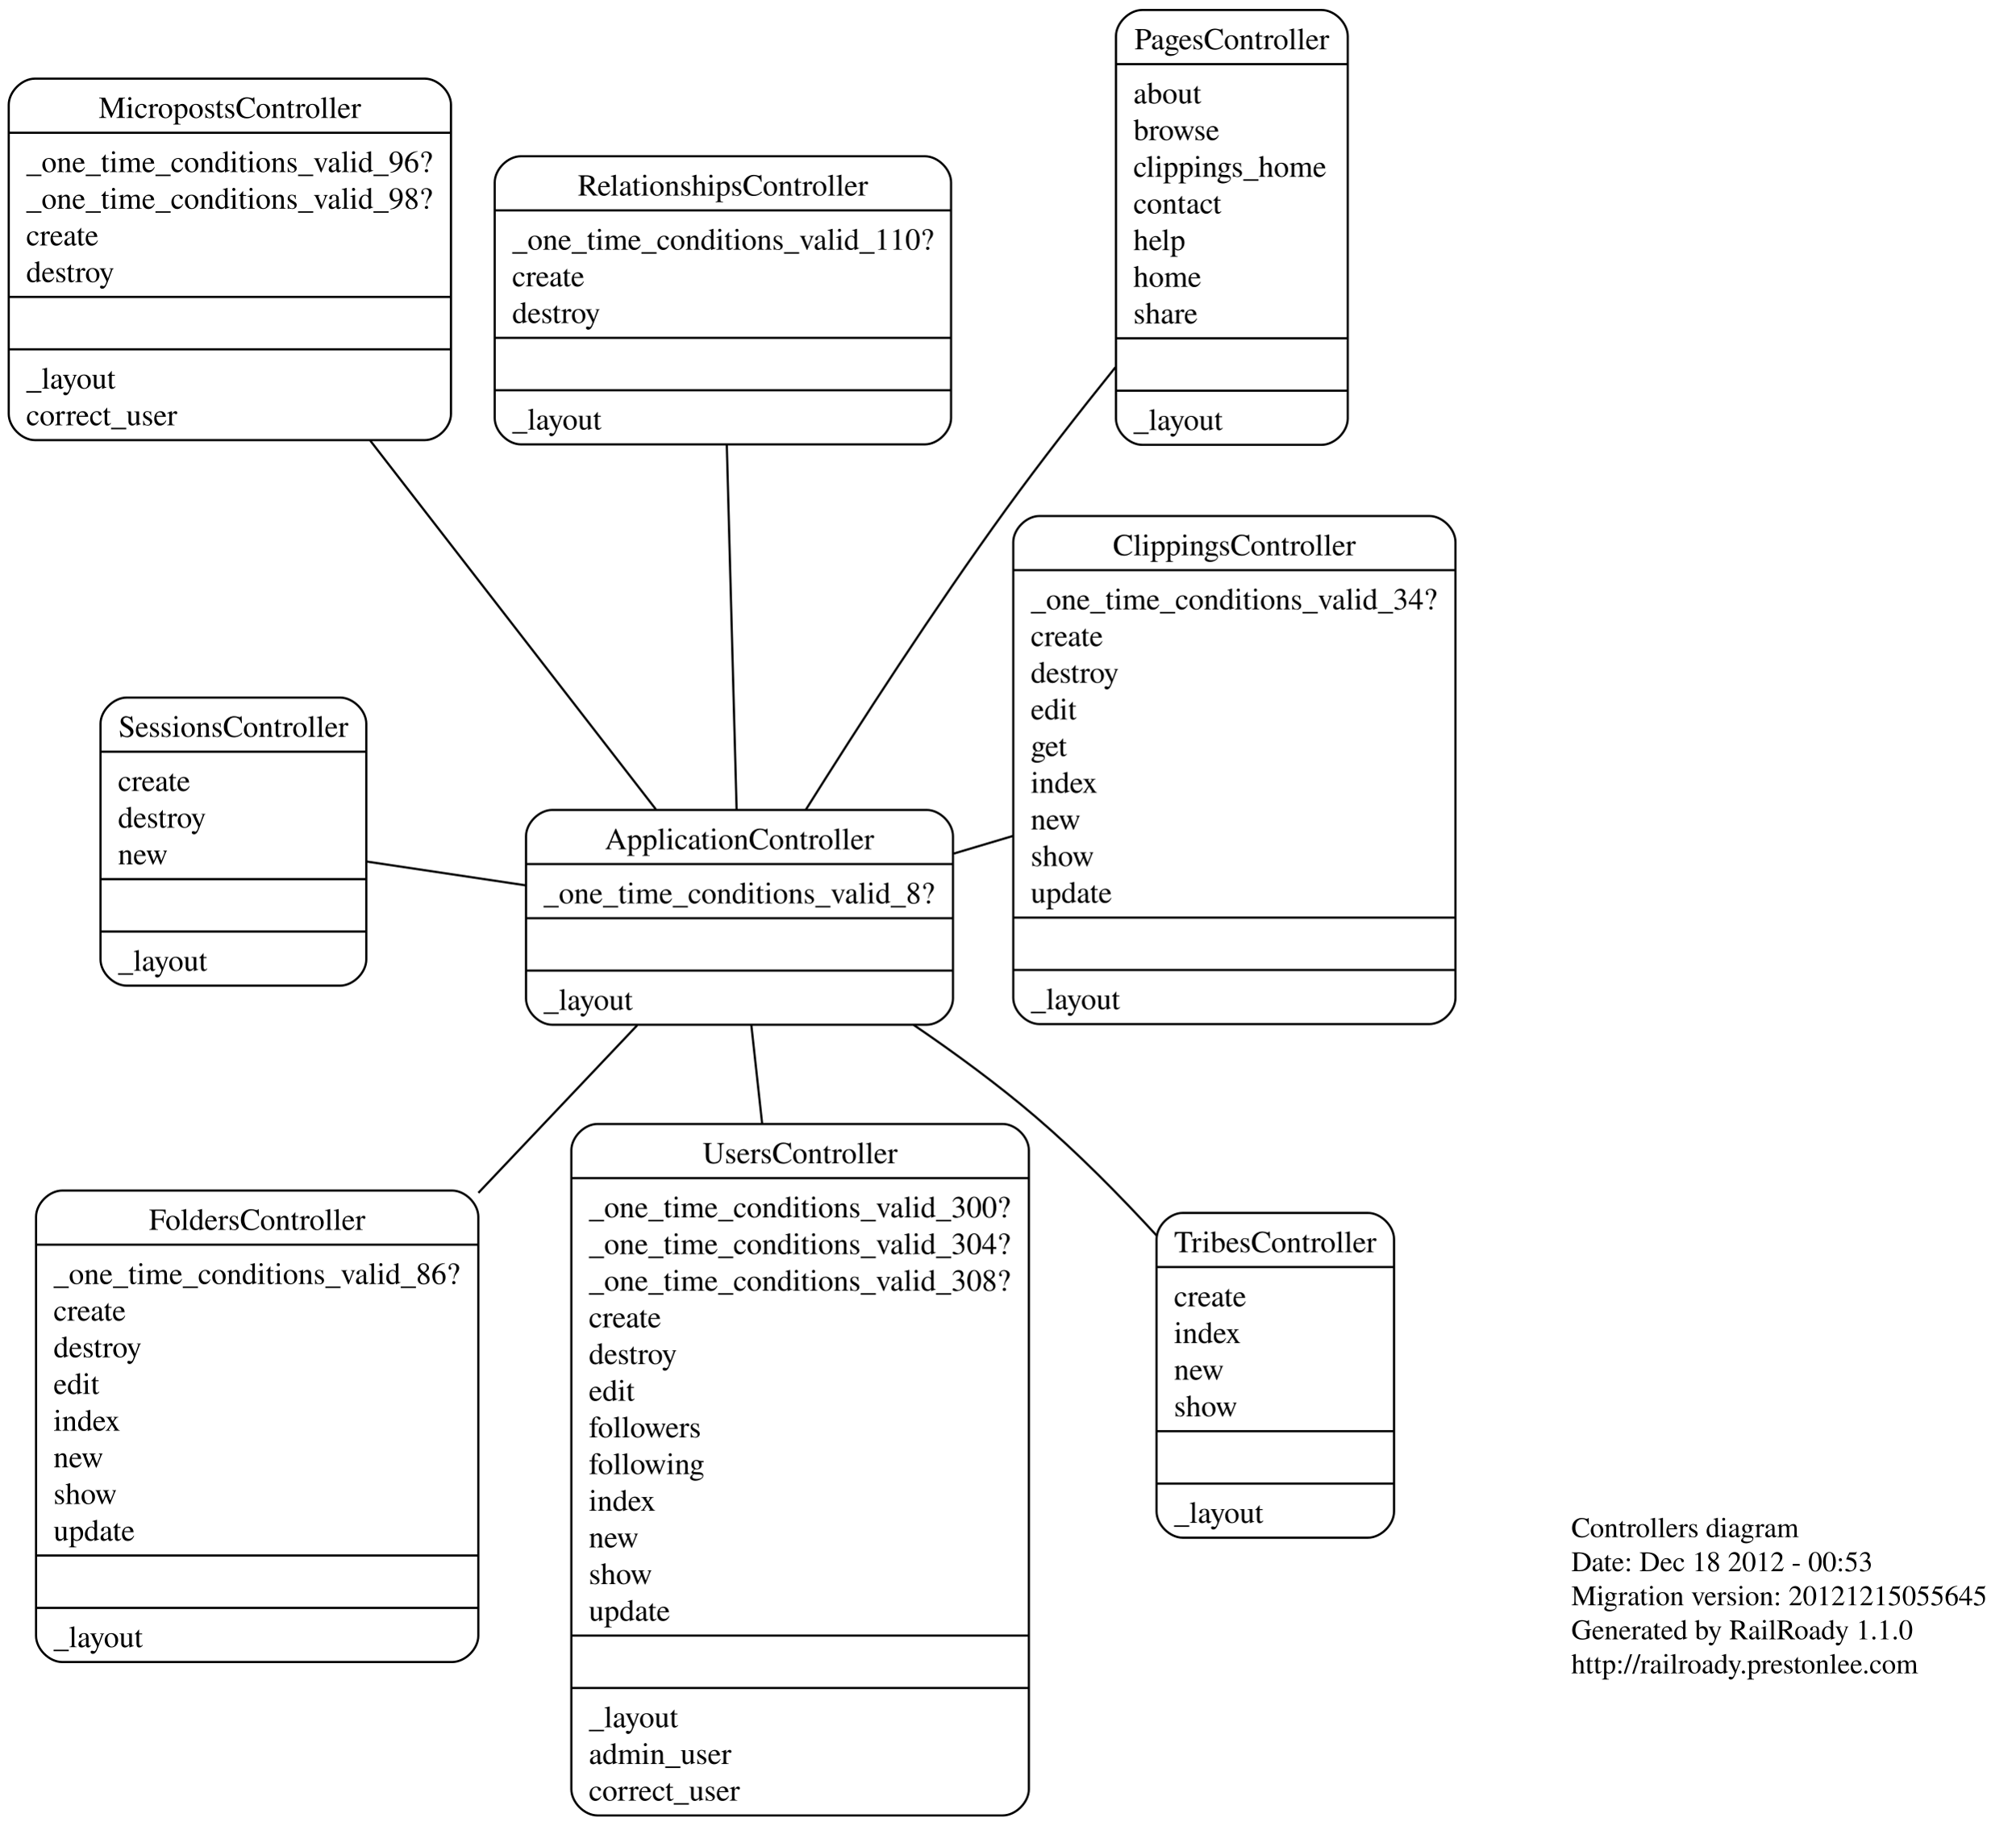
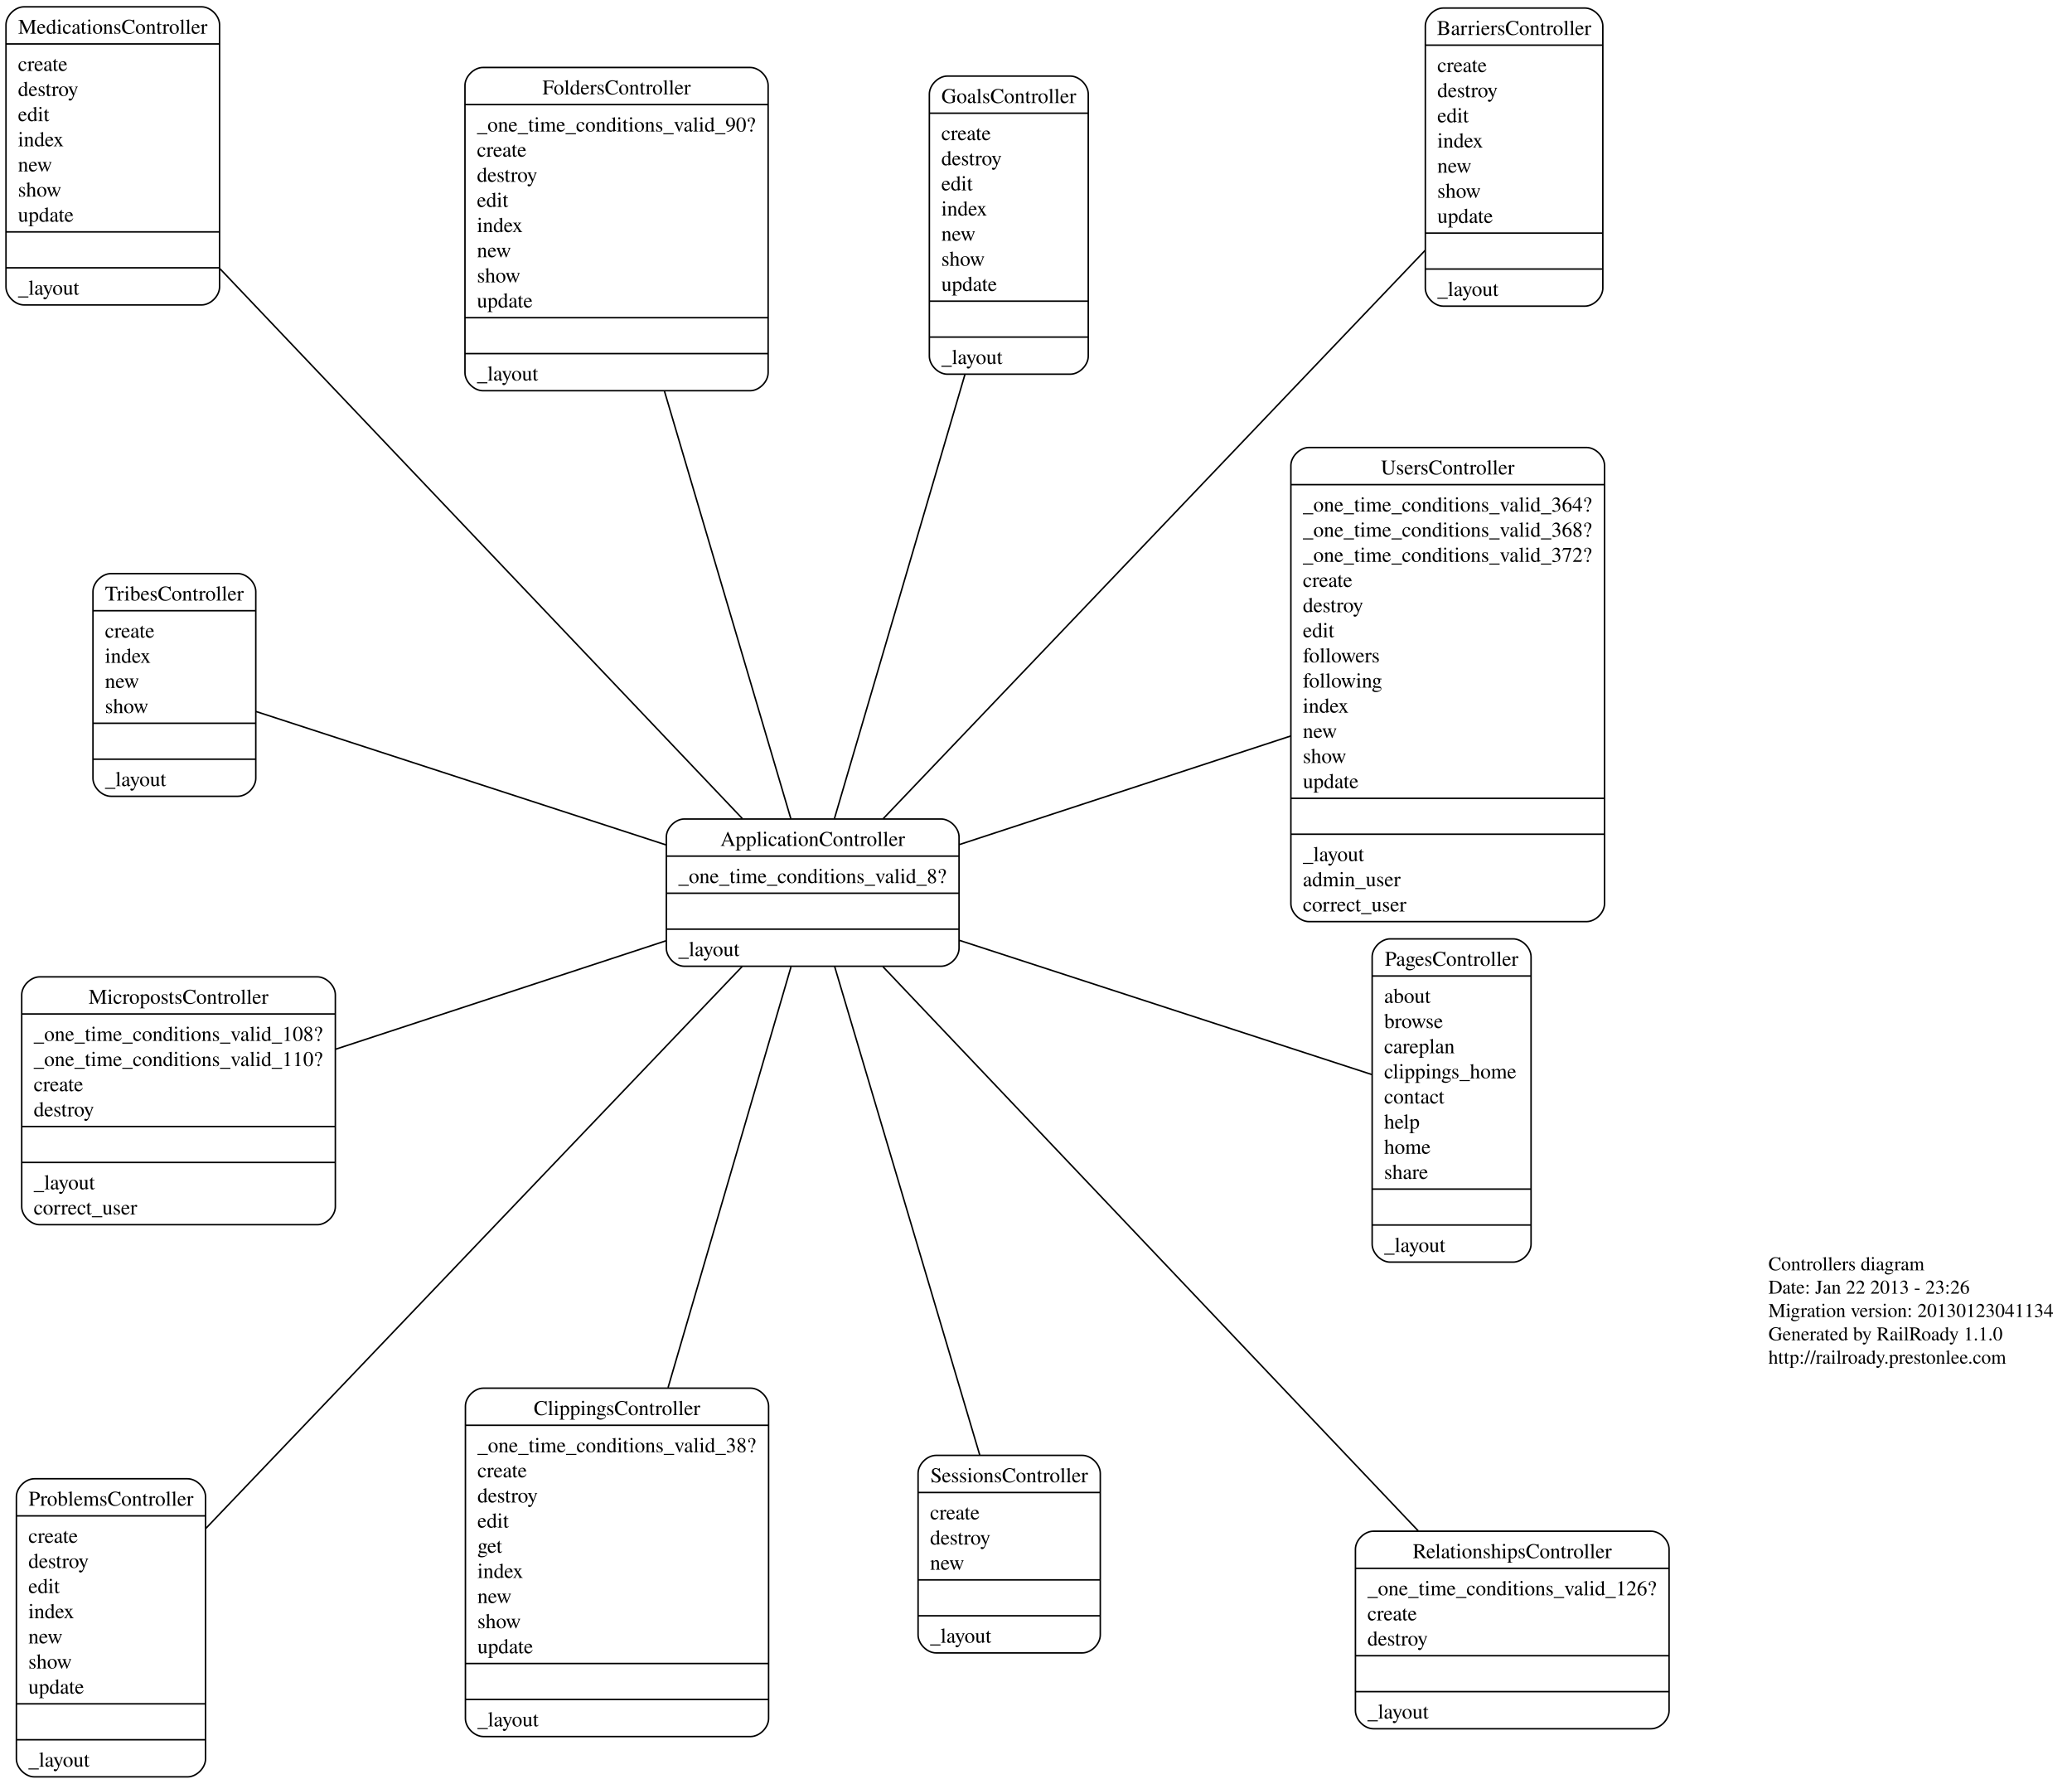
- <svg xmlns="http://www.w3.org/2000/svg" width="923pt" height="836pt" viewBox="0.00 0.00 923.38 836.18">
-   <g id="graph0" class="graph" transform="scale(1 1) rotate(0) translate(4 832.176)">
-     <polygon fill="white" stroke="white" points="-4,5 -4,-832.176 920.375,-832.176 920.375,5 -4,5" />
+ <svg xmlns="http://www.w3.org/2000/svg" width="1385pt" height="1192pt" viewBox="0.00 0.00 1384.90 1191.79">
+   <g id="graph0" class="graph" transform="scale(1 1) rotate(0) translate(4 1187.79)">
+     <polygon fill="white" stroke="white" points="-4,5 -4,-1187.79 1381.9,-1187.79 1381.9,5 -4,5" />
    <g id="node1" class="node">
-       <text text-anchor="start" x="716" y="-128" font-family="Times,serif" font-size="13.00">Controllers diagram</text>
-       <text text-anchor="start" x="716" y="-112.4" font-family="Times,serif" font-size="13.00">Date: Dec 18 2012 - 00:53</text>
-       <text text-anchor="start" x="716" y="-96.8" font-family="Times,serif" font-size="13.00">Migration version: 20121215055645</text>
-       <text text-anchor="start" x="716" y="-81.2" font-family="Times,serif" font-size="13.00">Generated by RailRoady 1.1.0</text>
-       <text text-anchor="start" x="716" y="-65.6" font-family="Times,serif" font-size="13.00">http://railroady.prestonlee.com</text>
+       <text text-anchor="start" x="1178" y="-339" font-family="Times,serif" font-size="13.00">Controllers diagram</text>
+       <text text-anchor="start" x="1178" y="-323.4" font-family="Times,serif" font-size="13.00">Date: Jan 22 2013 - 23:26</text>
+       <text text-anchor="start" x="1178" y="-307.8" font-family="Times,serif" font-size="13.00">Migration version: 20130123041134</text>
+       <text text-anchor="start" x="1178" y="-292.2" font-family="Times,serif" font-size="13.00">Generated by RailRoady 1.1.0</text>
+       <text text-anchor="start" x="1178" y="-276.6" font-family="Times,serif" font-size="13.00">http://railroady.prestonlee.com</text>
    </g>
    <g id="node2" class="node">
-       <path fill="none" stroke="black" d="M249.022,-362.776C249.022,-362.776 420.657,-362.776 420.657,-362.776 426.657,-362.776 432.657,-368.776 432.657,-374.776 432.657,-374.776 432.657,-449.176 432.657,-449.176 432.657,-455.176 426.657,-461.176 420.657,-461.176 420.657,-461.176 249.022,-461.176 249.022,-461.176 243.022,-461.176 237.022,-455.176 237.022,-449.176 237.022,-449.176 237.022,-374.776 237.022,-374.776 237.022,-368.776 243.022,-362.776 249.022,-362.776" />
-       <text text-anchor="middle" x="334.84" y="-443.176" font-family="Times,serif" font-size="14.00">ApplicationController</text>
-       <polyline fill="none" stroke="black" points="237.022,-436.376 432.657,-436.376 " />
-       <text text-anchor="start" x="245.022" y="-418.376" font-family="Times,serif" font-size="14.00">_one_time_conditions_valid_8?</text>
-       <polyline fill="none" stroke="black" points="237.022,-411.576 432.657,-411.576 " />
-       <polyline fill="none" stroke="black" points="237.022,-387.576 432.657,-387.576 " />
-       <text text-anchor="start" x="245.022" y="-369.576" font-family="Times,serif" font-size="14.00">_layout</text>
+       <path fill="none" stroke="black" d="M453.376,-542.174C453.376,-542.174 625.011,-542.174 625.011,-542.174 631.011,-542.174 637.011,-548.174 637.011,-554.174 637.011,-554.174 637.011,-628.574 637.011,-628.574 637.011,-634.574 631.011,-640.574 625.011,-640.574 625.011,-640.574 453.376,-640.574 453.376,-640.574 447.376,-640.574 441.376,-634.574 441.376,-628.574 441.376,-628.574 441.376,-554.174 441.376,-554.174 441.376,-548.174 447.376,-542.174 453.376,-542.174" />
+       <text text-anchor="middle" x="539.193" y="-622.574" font-family="Times,serif" font-size="14.00">ApplicationController</text>
+       <polyline fill="none" stroke="black" points="441.376,-615.774 637.011,-615.774 " />
+       <text text-anchor="start" x="449.376" y="-597.774" font-family="Times,serif" font-size="14.00">_one_time_conditions_valid_8?</text>
+       <polyline fill="none" stroke="black" points="441.376,-590.974 637.011,-590.974 " />
+       <polyline fill="none" stroke="black" points="441.376,-566.974 637.011,-566.974 " />
+       <text text-anchor="start" x="449.376" y="-548.974" font-family="Times,serif" font-size="14.00">_layout</text>
    </g>
    <g id="node3" class="node">
-       <path fill="none" stroke="black" d="M472.291,-363.067C472.291,-363.067 650.926,-363.067 650.926,-363.067 656.926,-363.067 662.926,-369.067 662.926,-375.067 662.926,-375.067 662.926,-583.867 662.926,-583.867 662.926,-589.867 656.926,-595.867 650.926,-595.867 650.926,-595.867 472.291,-595.867 472.291,-595.867 466.291,-595.867 460.291,-589.867 460.291,-583.867 460.291,-583.867 460.291,-375.067 460.291,-375.067 460.291,-369.067 466.291,-363.067 472.291,-363.067" />
-       <text text-anchor="middle" x="561.608" y="-577.867" font-family="Times,serif" font-size="14.00">ClippingsController</text>
-       <polyline fill="none" stroke="black" points="460.291,-571.067 662.926,-571.067 " />
-       <text text-anchor="start" x="468.291" y="-553.067" font-family="Times,serif" font-size="14.00">_one_time_conditions_valid_34?</text>
-       <text text-anchor="start" x="468.291" y="-536.267" font-family="Times,serif" font-size="14.00">create</text>
-       <text text-anchor="start" x="468.291" y="-519.467" font-family="Times,serif" font-size="14.00">destroy</text>
-       <text text-anchor="start" x="468.291" y="-502.667" font-family="Times,serif" font-size="14.00">edit</text>
-       <text text-anchor="start" x="468.291" y="-485.867" font-family="Times,serif" font-size="14.00">get</text>
-       <text text-anchor="start" x="468.291" y="-469.067" font-family="Times,serif" font-size="14.00">index</text>
-       <text text-anchor="start" x="468.291" y="-452.267" font-family="Times,serif" font-size="14.00">new</text>
-       <text text-anchor="start" x="468.291" y="-435.467" font-family="Times,serif" font-size="14.00">show</text>
-       <text text-anchor="start" x="468.291" y="-418.667" font-family="Times,serif" font-size="14.00">update</text>
-       <polyline fill="none" stroke="black" points="460.291,-411.867 662.926,-411.867 " />
-       <polyline fill="none" stroke="black" points="460.291,-387.867 662.926,-387.867 " />
-       <text text-anchor="start" x="468.291" y="-369.867" font-family="Times,serif" font-size="14.00">_layout</text>
+       <path fill="none" stroke="black" d="M960.674,-983.277C960.674,-983.277 1055.31,-983.277 1055.31,-983.277 1061.31,-983.277 1067.31,-989.277 1067.31,-995.277 1067.31,-995.277 1067.31,-1170.48 1067.31,-1170.48 1067.31,-1176.48 1061.31,-1182.48 1055.31,-1182.48 1055.31,-1182.48 960.674,-1182.48 960.674,-1182.48 954.674,-1182.48 948.674,-1176.48 948.674,-1170.48 948.674,-1170.48 948.674,-995.277 948.674,-995.277 948.674,-989.277 954.674,-983.277 960.674,-983.277" />
+       <text text-anchor="middle" x="1007.99" y="-1164.48" font-family="Times,serif" font-size="14.00">BarriersController</text>
+       <polyline fill="none" stroke="black" points="948.674,-1157.68 1067.31,-1157.68 " />
+       <text text-anchor="start" x="956.674" y="-1139.68" font-family="Times,serif" font-size="14.00">create</text>
+       <text text-anchor="start" x="956.674" y="-1122.88" font-family="Times,serif" font-size="14.00">destroy</text>
+       <text text-anchor="start" x="956.674" y="-1106.08" font-family="Times,serif" font-size="14.00">edit</text>
+       <text text-anchor="start" x="956.674" y="-1089.28" font-family="Times,serif" font-size="14.00">index</text>
+       <text text-anchor="start" x="956.674" y="-1072.48" font-family="Times,serif" font-size="14.00">new</text>
+       <text text-anchor="start" x="956.674" y="-1055.68" font-family="Times,serif" font-size="14.00">show</text>
+       <text text-anchor="start" x="956.674" y="-1038.88" font-family="Times,serif" font-size="14.00">update</text>
+       <polyline fill="none" stroke="black" points="948.674,-1032.08 1067.31,-1032.08 " />
+       <polyline fill="none" stroke="black" points="948.674,-1008.08 1067.31,-1008.08 " />
+       <text text-anchor="start" x="956.674" y="-990.077" font-family="Times,serif" font-size="14.00">_layout</text>
    </g>
    <g id="edge1" class="edge">
-       <path fill="none" stroke="black" d="M432.985,-441.186C441.962,-443.857 451.07,-446.568 460.076,-449.249" />
+       <path fill="none" stroke="black" d="M586.29,-640.752C672.2,-730.823 854.169,-921.605 948.497,-1020.5" />
    </g>
    <g id="node4" class="node">
-       <path fill="none" stroke="black" d="M24.515,-70.791C24.515,-70.791 203.15,-70.791 203.15,-70.791 209.15,-70.791 215.15,-76.791 215.15,-82.791 215.15,-82.791 215.15,-274.791 215.15,-274.791 215.15,-280.791 209.15,-286.791 203.15,-286.791 203.15,-286.791 24.515,-286.791 24.515,-286.791 18.515,-286.791 12.515,-280.791 12.515,-274.791 12.515,-274.791 12.515,-82.791 12.515,-82.791 12.515,-76.791 18.515,-70.791 24.515,-70.791" />
-       <text text-anchor="middle" x="113.833" y="-268.791" font-family="Times,serif" font-size="14.00">FoldersController</text>
-       <polyline fill="none" stroke="black" points="12.515,-261.991 215.15,-261.991 " />
-       <text text-anchor="start" x="20.515" y="-243.991" font-family="Times,serif" font-size="14.00">_one_time_conditions_valid_86?</text>
-       <text text-anchor="start" x="20.515" y="-227.191" font-family="Times,serif" font-size="14.00">create</text>
-       <text text-anchor="start" x="20.515" y="-210.391" font-family="Times,serif" font-size="14.00">destroy</text>
-       <text text-anchor="start" x="20.515" y="-193.591" font-family="Times,serif" font-size="14.00">edit</text>
-       <text text-anchor="start" x="20.515" y="-176.791" font-family="Times,serif" font-size="14.00">index</text>
-       <text text-anchor="start" x="20.515" y="-159.991" font-family="Times,serif" font-size="14.00">new</text>
-       <text text-anchor="start" x="20.515" y="-143.191" font-family="Times,serif" font-size="14.00">show</text>
-       <text text-anchor="start" x="20.515" y="-126.391" font-family="Times,serif" font-size="14.00">update</text>
-       <polyline fill="none" stroke="black" points="12.515,-119.591 215.15,-119.591 " />
-       <polyline fill="none" stroke="black" points="12.515,-95.591 215.15,-95.591 " />
-       <text text-anchor="start" x="20.515" y="-77.591" font-family="Times,serif" font-size="14.00">_layout</text>
+       <path fill="none" stroke="black" d="M319.08,-27.443C319.08,-27.443 497.715,-27.443 497.715,-27.443 503.715,-27.443 509.715,-33.443 509.715,-39.443 509.715,-39.443 509.715,-248.243 509.715,-248.243 509.715,-254.243 503.715,-260.243 497.715,-260.243 497.715,-260.243 319.08,-260.243 319.08,-260.243 313.08,-260.243 307.08,-254.243 307.08,-248.243 307.08,-248.243 307.08,-39.443 307.08,-39.443 307.08,-33.443 313.08,-27.443 319.08,-27.443" />
+       <text text-anchor="middle" x="408.397" y="-242.243" font-family="Times,serif" font-size="14.00">ClippingsController</text>
+       <polyline fill="none" stroke="black" points="307.08,-235.443 509.715,-235.443 " />
+       <text text-anchor="start" x="315.08" y="-217.443" font-family="Times,serif" font-size="14.00">_one_time_conditions_valid_38?</text>
+       <text text-anchor="start" x="315.08" y="-200.643" font-family="Times,serif" font-size="14.00">create</text>
+       <text text-anchor="start" x="315.08" y="-183.843" font-family="Times,serif" font-size="14.00">destroy</text>
+       <text text-anchor="start" x="315.08" y="-167.043" font-family="Times,serif" font-size="14.00">edit</text>
+       <text text-anchor="start" x="315.08" y="-150.243" font-family="Times,serif" font-size="14.00">get</text>
+       <text text-anchor="start" x="315.08" y="-133.443" font-family="Times,serif" font-size="14.00">index</text>
+       <text text-anchor="start" x="315.08" y="-116.643" font-family="Times,serif" font-size="14.00">new</text>
+       <text text-anchor="start" x="315.08" y="-99.843" font-family="Times,serif" font-size="14.00">show</text>
+       <text text-anchor="start" x="315.08" y="-83.043" font-family="Times,serif" font-size="14.00">update</text>
+       <polyline fill="none" stroke="black" points="307.08,-76.243 509.715,-76.243 " />
+       <polyline fill="none" stroke="black" points="307.08,-52.243 509.715,-52.243 " />
+       <text text-anchor="start" x="315.08" y="-34.243" font-family="Times,serif" font-size="14.00">_layout</text>
    </g>
    <g id="edge2" class="edge">
-       <path fill="none" stroke="black" d="M287.97,-362.523C266.683,-340.063 240.617,-312.561 215.2,-285.744" />
+       <path fill="none" stroke="black" d="M524.696,-541.771C505.008,-474.407 469.214,-351.934 442.517,-260.586" />
    </g>
    <g id="node5" class="node">
-       <path fill="none" stroke="black" d="M12,-630.633C12,-630.633 190.635,-630.633 190.635,-630.633 196.635,-630.633 202.635,-636.633 202.635,-642.633 202.635,-642.633 202.635,-784.233 202.635,-784.233 202.635,-790.233 196.635,-796.233 190.635,-796.233 190.635,-796.233 12,-796.233 12,-796.233 6,-796.233 5.68434e-14,-790.233 5.68434e-14,-784.233 5.68434e-14,-784.233 5.68434e-14,-642.633 5.68434e-14,-642.633 5.68434e-14,-636.633 6,-630.633 12,-630.633" />
-       <text text-anchor="middle" x="101.317" y="-778.233" font-family="Times,serif" font-size="14.00">MicropostsController</text>
-       <polyline fill="none" stroke="black" points="5.68434e-14,-771.433 202.635,-771.433 " />
-       <text text-anchor="start" x="8" y="-753.433" font-family="Times,serif" font-size="14.00">_one_time_conditions_valid_96?</text>
-       <text text-anchor="start" x="8" y="-736.633" font-family="Times,serif" font-size="14.00">_one_time_conditions_valid_98?</text>
-       <text text-anchor="start" x="8" y="-719.833" font-family="Times,serif" font-size="14.00">create</text>
-       <text text-anchor="start" x="8" y="-703.033" font-family="Times,serif" font-size="14.00">destroy</text>
-       <polyline fill="none" stroke="black" points="5.68434e-14,-696.233 202.635,-696.233 " />
-       <polyline fill="none" stroke="black" points="5.68434e-14,-672.233 202.635,-672.233 " />
-       <text text-anchor="start" x="8" y="-654.233" font-family="Times,serif" font-size="14.00">_layout</text>
-       <text text-anchor="start" x="8" y="-637.433" font-family="Times,serif" font-size="14.00">correct_user</text>
+       <path fill="none" stroke="black" d="M318.778,-926.764C318.778,-926.764 497.413,-926.764 497.413,-926.764 503.413,-926.764 509.413,-932.764 509.413,-938.764 509.413,-938.764 509.413,-1130.76 509.413,-1130.76 509.413,-1136.76 503.413,-1142.76 497.413,-1142.76 497.413,-1142.76 318.778,-1142.76 318.778,-1142.76 312.778,-1142.76 306.778,-1136.76 306.778,-1130.76 306.778,-1130.76 306.778,-938.764 306.778,-938.764 306.778,-932.764 312.778,-926.764 318.778,-926.764" />
+       <text text-anchor="middle" x="408.096" y="-1124.76" font-family="Times,serif" font-size="14.00">FoldersController</text>
+       <polyline fill="none" stroke="black" points="306.778,-1117.96 509.413,-1117.96 " />
+       <text text-anchor="start" x="314.778" y="-1099.96" font-family="Times,serif" font-size="14.00">_one_time_conditions_valid_90?</text>
+       <text text-anchor="start" x="314.778" y="-1083.16" font-family="Times,serif" font-size="14.00">create</text>
+       <text text-anchor="start" x="314.778" y="-1066.36" font-family="Times,serif" font-size="14.00">destroy</text>
+       <text text-anchor="start" x="314.778" y="-1049.56" font-family="Times,serif" font-size="14.00">edit</text>
+       <text text-anchor="start" x="314.778" y="-1032.76" font-family="Times,serif" font-size="14.00">index</text>
+       <text text-anchor="start" x="314.778" y="-1015.96" font-family="Times,serif" font-size="14.00">new</text>
+       <text text-anchor="start" x="314.778" y="-999.164" font-family="Times,serif" font-size="14.00">show</text>
+       <text text-anchor="start" x="314.778" y="-982.364" font-family="Times,serif" font-size="14.00">update</text>
+       <polyline fill="none" stroke="black" points="306.778,-975.564 509.413,-975.564 " />
+       <polyline fill="none" stroke="black" points="306.778,-951.564 509.413,-951.564 " />
+       <text text-anchor="start" x="314.778" y="-933.564" font-family="Times,serif" font-size="14.00">_layout</text>
    </g>
    <g id="edge3" class="edge">
-       <path fill="none" stroke="black" d="M296.54,-461.418C261.086,-507.186 207.668,-576.143 165.668,-630.362" />
+       <path fill="none" stroke="black" d="M524.536,-640.946C504.224,-709.644 466.983,-835.599 440.077,-926.6" />
    </g>
    <g id="node6" class="node">
-       <path fill="none" stroke="black" d="M519.357,-628.476C519.357,-628.476 601.564,-628.476 601.564,-628.476 607.564,-628.476 613.564,-634.476 613.564,-640.476 613.564,-640.476 613.564,-815.676 613.564,-815.676 613.564,-821.676 607.564,-827.676 601.564,-827.676 601.564,-827.676 519.357,-827.676 519.357,-827.676 513.357,-827.676 507.357,-821.676 507.357,-815.676 507.357,-815.676 507.357,-640.476 507.357,-640.476 507.357,-634.476 513.357,-628.476 519.357,-628.476" />
-       <text text-anchor="middle" x="560.46" y="-809.676" font-family="Times,serif" font-size="14.00">PagesController</text>
-       <polyline fill="none" stroke="black" points="507.357,-802.876 613.564,-802.876 " />
-       <text text-anchor="start" x="515.357" y="-784.876" font-family="Times,serif" font-size="14.00">about</text>
-       <text text-anchor="start" x="515.357" y="-768.076" font-family="Times,serif" font-size="14.00">browse</text>
-       <text text-anchor="start" x="515.357" y="-751.276" font-family="Times,serif" font-size="14.00">clippings_home</text>
-       <text text-anchor="start" x="515.357" y="-734.476" font-family="Times,serif" font-size="14.00">contact</text>
-       <text text-anchor="start" x="515.357" y="-717.676" font-family="Times,serif" font-size="14.00">help</text>
-       <text text-anchor="start" x="515.357" y="-700.876" font-family="Times,serif" font-size="14.00">home</text>
-       <text text-anchor="start" x="515.357" y="-684.076" font-family="Times,serif" font-size="14.00">share</text>
-       <polyline fill="none" stroke="black" points="507.357,-677.276 613.564,-677.276 " />
-       <polyline fill="none" stroke="black" points="507.357,-653.276 613.564,-653.276 " />
-       <text text-anchor="start" x="515.357" y="-635.276" font-family="Times,serif" font-size="14.00">_layout</text>
+       <path fill="none" stroke="black" d="M629.173,-937.807C629.173,-937.807 711.38,-937.807 711.38,-937.807 717.38,-937.807 723.38,-943.807 723.38,-949.807 723.38,-949.807 723.38,-1125.01 723.38,-1125.01 723.38,-1131.01 717.38,-1137.01 711.38,-1137.01 711.38,-1137.01 629.173,-1137.01 629.173,-1137.01 623.173,-1137.01 617.173,-1131.01 617.173,-1125.01 617.173,-1125.01 617.173,-949.807 617.173,-949.807 617.173,-943.807 623.173,-937.807 629.173,-937.807" />
+       <text text-anchor="middle" x="670.277" y="-1119.01" font-family="Times,serif" font-size="14.00">GoalsController</text>
+       <polyline fill="none" stroke="black" points="617.173,-1112.21 723.38,-1112.21 " />
+       <text text-anchor="start" x="625.173" y="-1094.21" font-family="Times,serif" font-size="14.00">create</text>
+       <text text-anchor="start" x="625.173" y="-1077.41" font-family="Times,serif" font-size="14.00">destroy</text>
+       <text text-anchor="start" x="625.173" y="-1060.61" font-family="Times,serif" font-size="14.00">edit</text>
+       <text text-anchor="start" x="625.173" y="-1043.81" font-family="Times,serif" font-size="14.00">index</text>
+       <text text-anchor="start" x="625.173" y="-1027.01" font-family="Times,serif" font-size="14.00">new</text>
+       <text text-anchor="start" x="625.173" y="-1010.21" font-family="Times,serif" font-size="14.00">show</text>
+       <text text-anchor="start" x="625.173" y="-993.407" font-family="Times,serif" font-size="14.00">update</text>
+       <polyline fill="none" stroke="black" points="617.173,-986.607 723.38,-986.607 " />
+       <polyline fill="none" stroke="black" points="617.173,-962.607 723.38,-962.607 " />
+       <text text-anchor="start" x="625.173" y="-944.607" font-family="Times,serif" font-size="14.00">_layout</text>
    </g>
    <g id="edge4" class="edge">
-       <path fill="none" stroke="black" d="M365.238,-461.301C389.24,-499.54 424.075,-553.512 457.091,-599.067 472.754,-620.679 490.679,-643.614 507.155,-664.059" />
+       <path fill="none" stroke="black" d="M553.722,-640.812C574.686,-712.146 613.873,-845.485 640.986,-937.74" />
    </g>
    <g id="node7" class="node">
-       <path fill="none" stroke="black" d="M234.671,-628.681C234.671,-628.681 419.793,-628.681 419.793,-628.681 425.793,-628.681 431.793,-634.681 431.793,-640.681 431.793,-640.681 431.793,-748.681 431.793,-748.681 431.793,-754.681 425.793,-760.681 419.793,-760.681 419.793,-760.681 234.671,-760.681 234.671,-760.681 228.671,-760.681 222.671,-754.681 222.671,-748.681 222.671,-748.681 222.671,-640.681 222.671,-640.681 222.671,-634.681 228.671,-628.681 234.671,-628.681" />
-       <text text-anchor="middle" x="327.232" y="-742.681" font-family="Times,serif" font-size="14.00">RelationshipsController</text>
-       <polyline fill="none" stroke="black" points="222.671,-735.881 431.793,-735.881 " />
-       <text text-anchor="start" x="230.671" y="-717.881" font-family="Times,serif" font-size="14.00">_one_time_conditions_valid_110?</text>
-       <text text-anchor="start" x="230.671" y="-701.081" font-family="Times,serif" font-size="14.00">create</text>
-       <text text-anchor="start" x="230.671" y="-684.281" font-family="Times,serif" font-size="14.00">destroy</text>
-       <polyline fill="none" stroke="black" points="222.671,-677.481 431.793,-677.481 " />
-       <polyline fill="none" stroke="black" points="222.671,-653.481 431.793,-653.481 " />
-       <text text-anchor="start" x="230.671" y="-635.481" font-family="Times,serif" font-size="14.00">_layout</text>
+       <path fill="none" stroke="black" d="M12,-984.087C12,-984.087 130.752,-984.087 130.752,-984.087 136.752,-984.087 142.752,-990.087 142.752,-996.087 142.752,-996.087 142.752,-1171.29 142.752,-1171.29 142.752,-1177.29 136.752,-1183.29 130.752,-1183.29 130.752,-1183.29 12,-1183.29 12,-1183.29 6,-1183.29 0,-1177.29 0,-1171.29 0,-1171.29 0,-996.087 0,-996.087 0,-990.087 6,-984.087 12,-984.087" />
+       <text text-anchor="middle" x="71.376" y="-1165.29" font-family="Times,serif" font-size="14.00">MedicationsController</text>
+       <polyline fill="none" stroke="black" points="0,-1158.49 142.752,-1158.49 " />
+       <text text-anchor="start" x="8" y="-1140.49" font-family="Times,serif" font-size="14.00">create</text>
+       <text text-anchor="start" x="8" y="-1123.69" font-family="Times,serif" font-size="14.00">destroy</text>
+       <text text-anchor="start" x="8" y="-1106.89" font-family="Times,serif" font-size="14.00">edit</text>
+       <text text-anchor="start" x="8" y="-1090.09" font-family="Times,serif" font-size="14.00">index</text>
+       <text text-anchor="start" x="8" y="-1073.29" font-family="Times,serif" font-size="14.00">new</text>
+       <text text-anchor="start" x="8" y="-1056.49" font-family="Times,serif" font-size="14.00">show</text>
+       <text text-anchor="start" x="8" y="-1039.69" font-family="Times,serif" font-size="14.00">update</text>
+       <polyline fill="none" stroke="black" points="0,-1032.89 142.752,-1032.89 " />
+       <polyline fill="none" stroke="black" points="0,-1008.89 142.752,-1008.89 " />
+       <text text-anchor="start" x="8" y="-990.887" font-family="Times,serif" font-size="14.00">_layout</text>
    </g>
    <g id="edge5" class="edge">
-       <path fill="none" stroke="black" d="M333.514,-461.219C332.267,-507.571 330.39,-577.328 329.012,-628.522" />
+       <path fill="none" stroke="black" d="M492.195,-640.833C410.056,-727.273 239.922,-906.315 143.023,-1008.29" />
    </g>
    <g id="node8" class="node">
-       <path fill="none" stroke="black" d="M54.05,-380.674C54.05,-380.674 151.829,-380.674 151.829,-380.674 157.829,-380.674 163.829,-386.674 163.829,-392.674 163.829,-392.674 163.829,-500.674 163.829,-500.674 163.829,-506.674 157.829,-512.674 151.829,-512.674 151.829,-512.674 54.05,-512.674 54.05,-512.674 48.05,-512.674 42.05,-506.674 42.05,-500.674 42.05,-500.674 42.05,-392.674 42.05,-392.674 42.05,-386.674 48.05,-380.674 54.05,-380.674" />
-       <text text-anchor="middle" x="102.94" y="-494.674" font-family="Times,serif" font-size="14.00">SessionsController</text>
-       <polyline fill="none" stroke="black" points="42.05,-487.874 163.829,-487.874 " />
-       <text text-anchor="start" x="50.05" y="-469.874" font-family="Times,serif" font-size="14.00">create</text>
-       <text text-anchor="start" x="50.05" y="-453.074" font-family="Times,serif" font-size="14.00">destroy</text>
-       <text text-anchor="start" x="50.05" y="-436.274" font-family="Times,serif" font-size="14.00">new</text>
-       <polyline fill="none" stroke="black" points="42.05,-429.474 163.829,-429.474 " />
-       <polyline fill="none" stroke="black" points="42.05,-405.474 163.829,-405.474 " />
-       <text text-anchor="start" x="50.05" y="-387.474" font-family="Times,serif" font-size="14.00">_layout</text>
+       <path fill="none" stroke="black" d="M22.506,-369.481C22.506,-369.481 208.14,-369.481 208.14,-369.481 214.14,-369.481 220.14,-375.481 220.14,-381.481 220.14,-381.481 220.14,-523.081 220.14,-523.081 220.14,-529.081 214.14,-535.081 208.14,-535.081 208.14,-535.081 22.506,-535.081 22.506,-535.081 16.506,-535.081 10.506,-529.081 10.506,-523.081 10.506,-523.081 10.506,-381.481 10.506,-381.481 10.506,-375.481 16.506,-369.481 22.506,-369.481" />
+       <text text-anchor="middle" x="115.323" y="-517.081" font-family="Times,serif" font-size="14.00">MicropostsController</text>
+       <polyline fill="none" stroke="black" points="10.506,-510.281 220.14,-510.281 " />
+       <text text-anchor="start" x="18.506" y="-492.281" font-family="Times,serif" font-size="14.00">_one_time_conditions_valid_108?</text>
+       <text text-anchor="start" x="18.506" y="-475.481" font-family="Times,serif" font-size="14.00">_one_time_conditions_valid_110?</text>
+       <text text-anchor="start" x="18.506" y="-458.681" font-family="Times,serif" font-size="14.00">create</text>
+       <text text-anchor="start" x="18.506" y="-441.881" font-family="Times,serif" font-size="14.00">destroy</text>
+       <polyline fill="none" stroke="black" points="10.506,-435.081 220.14,-435.081 " />
+       <polyline fill="none" stroke="black" points="10.506,-411.081 220.14,-411.081 " />
+       <text text-anchor="start" x="18.506" y="-393.081" font-family="Times,serif" font-size="14.00">_layout</text>
+       <text text-anchor="start" x="18.506" y="-376.281" font-family="Times,serif" font-size="14.00">correct_user</text>
    </g>
    <g id="edge6" class="edge">
-       <path fill="none" stroke="black" d="M236.829,-426.64C212.106,-430.34 186.268,-434.206 163.959,-437.544" />
+       <path fill="none" stroke="black" d="M441.15,-559.201C375.006,-537.496 287.807,-508.881 220.262,-486.717" />
    </g>
    <g id="node9" class="node">
-       <path fill="none" stroke="black" d="M537.949,-127.745C537.949,-127.745 622.774,-127.745 622.774,-127.745 628.774,-127.745 634.774,-133.745 634.774,-139.745 634.774,-139.745 634.774,-264.545 634.774,-264.545 634.774,-270.545 628.774,-276.545 622.774,-276.545 622.774,-276.545 537.949,-276.545 537.949,-276.545 531.949,-276.545 525.949,-270.545 525.949,-264.545 525.949,-264.545 525.949,-139.745 525.949,-139.745 525.949,-133.745 531.949,-127.745 537.949,-127.745" />
-       <text text-anchor="middle" x="580.361" y="-258.545" font-family="Times,serif" font-size="14.00">TribesController</text>
-       <polyline fill="none" stroke="black" points="525.949,-251.745 634.774,-251.745 " />
-       <text text-anchor="start" x="533.949" y="-233.745" font-family="Times,serif" font-size="14.00">create</text>
-       <text text-anchor="start" x="533.949" y="-216.945" font-family="Times,serif" font-size="14.00">index</text>
-       <text text-anchor="start" x="533.949" y="-200.145" font-family="Times,serif" font-size="14.00">new</text>
-       <text text-anchor="start" x="533.949" y="-183.345" font-family="Times,serif" font-size="14.00">show</text>
-       <polyline fill="none" stroke="black" points="525.949,-176.545 634.774,-176.545 " />
-       <polyline fill="none" stroke="black" points="525.949,-152.545 634.774,-152.545 " />
-       <text text-anchor="start" x="533.949" y="-134.545" font-family="Times,serif" font-size="14.00">_layout</text>
+       <path fill="none" stroke="black" d="M925.131,-344.469C925.131,-344.469 1007.34,-344.469 1007.34,-344.469 1013.34,-344.469 1019.34,-350.469 1019.34,-356.469 1019.34,-356.469 1019.34,-548.469 1019.34,-548.469 1019.34,-554.469 1013.34,-560.469 1007.34,-560.469 1007.34,-560.469 925.131,-560.469 925.131,-560.469 919.131,-560.469 913.131,-554.469 913.131,-548.469 913.131,-548.469 913.131,-356.469 913.131,-356.469 913.131,-350.469 919.131,-344.469 925.131,-344.469" />
+       <text text-anchor="middle" x="966.235" y="-542.469" font-family="Times,serif" font-size="14.00">PagesController</text>
+       <polyline fill="none" stroke="black" points="913.131,-535.669 1019.34,-535.669 " />
+       <text text-anchor="start" x="921.131" y="-517.669" font-family="Times,serif" font-size="14.00">about</text>
+       <text text-anchor="start" x="921.131" y="-500.869" font-family="Times,serif" font-size="14.00">browse</text>
+       <text text-anchor="start" x="921.131" y="-484.069" font-family="Times,serif" font-size="14.00">careplan</text>
+       <text text-anchor="start" x="921.131" y="-467.269" font-family="Times,serif" font-size="14.00">clippings_home</text>
+       <text text-anchor="start" x="921.131" y="-450.469" font-family="Times,serif" font-size="14.00">contact</text>
+       <text text-anchor="start" x="921.131" y="-433.669" font-family="Times,serif" font-size="14.00">help</text>
+       <text text-anchor="start" x="921.131" y="-416.869" font-family="Times,serif" font-size="14.00">home</text>
+       <text text-anchor="start" x="921.131" y="-400.069" font-family="Times,serif" font-size="14.00">share</text>
+       <polyline fill="none" stroke="black" points="913.131,-393.269 1019.34,-393.269 " />
+       <polyline fill="none" stroke="black" points="913.131,-369.269 1019.34,-369.269 " />
+       <text text-anchor="start" x="921.131" y="-351.269" font-family="Times,serif" font-size="14.00">_layout</text>
    </g>
    <g id="edge7" class="edge">
-       <path fill="none" stroke="black" d="M414.641,-362.686C433.616,-349.767 453.355,-335.288 470.63,-320.5 489.787,-304.1 509.037,-284.603 525.946,-266.214" />
+       <path fill="none" stroke="black" d="M637.165,-559.506C722.858,-531.633 844.084,-492.201 912.952,-469.8" />
    </g>
    <g id="node10" class="node">
-       <path fill="none" stroke="black" d="M269.795,-0.5C269.795,-0.5 455.43,-0.5 455.43,-0.5 461.43,-0.5 467.43,-6.5 467.43,-12.5 467.43,-12.5 467.43,-305.3 467.43,-305.3 467.43,-311.3 461.43,-317.3 455.43,-317.3 455.43,-317.3 269.795,-317.3 269.795,-317.3 263.795,-317.3 257.795,-311.3 257.795,-305.3 257.795,-305.3 257.795,-12.5 257.795,-12.5 257.795,-6.5 263.795,-0.5 269.795,-0.5" />
-       <text text-anchor="middle" x="362.612" y="-299.3" font-family="Times,serif" font-size="14.00">UsersController</text>
-       <polyline fill="none" stroke="black" points="257.795,-292.5 467.43,-292.5 " />
-       <text text-anchor="start" x="265.795" y="-274.5" font-family="Times,serif" font-size="14.00">_one_time_conditions_valid_300?</text>
-       <text text-anchor="start" x="265.795" y="-257.7" font-family="Times,serif" font-size="14.00">_one_time_conditions_valid_304?</text>
-       <text text-anchor="start" x="265.795" y="-240.9" font-family="Times,serif" font-size="14.00">_one_time_conditions_valid_308?</text>
-       <text text-anchor="start" x="265.795" y="-224.1" font-family="Times,serif" font-size="14.00">create</text>
-       <text text-anchor="start" x="265.795" y="-207.3" font-family="Times,serif" font-size="14.00">destroy</text>
-       <text text-anchor="start" x="265.795" y="-190.5" font-family="Times,serif" font-size="14.00">edit</text>
-       <text text-anchor="start" x="265.795" y="-173.7" font-family="Times,serif" font-size="14.00">followers</text>
-       <text text-anchor="start" x="265.795" y="-156.9" font-family="Times,serif" font-size="14.00">following</text>
-       <text text-anchor="start" x="265.795" y="-140.1" font-family="Times,serif" font-size="14.00">index</text>
-       <text text-anchor="start" x="265.795" y="-123.3" font-family="Times,serif" font-size="14.00">new</text>
-       <text text-anchor="start" x="265.795" y="-106.5" font-family="Times,serif" font-size="14.00">show</text>
-       <text text-anchor="start" x="265.795" y="-89.7" font-family="Times,serif" font-size="14.00">update</text>
-       <polyline fill="none" stroke="black" points="257.795,-82.9 467.43,-82.9 " />
-       <polyline fill="none" stroke="black" points="257.795,-58.9 467.43,-58.9 " />
-       <text text-anchor="start" x="265.795" y="-40.9" font-family="Times,serif" font-size="14.00">_layout</text>
-       <text text-anchor="start" x="265.795" y="-24.1" font-family="Times,serif" font-size="14.00">admin_user</text>
-       <text text-anchor="start" x="265.795" y="-7.3" font-family="Times,serif" font-size="14.00">correct_user</text>
+       <path fill="none" stroke="black" d="M18.953,-0.5C18.953,-0.5 121.387,-0.5 121.387,-0.5 127.387,-0.5 133.387,-6.5 133.387,-12.5 133.387,-12.5 133.387,-187.7 133.387,-187.7 133.387,-193.7 127.387,-199.7 121.387,-199.7 121.387,-199.7 18.953,-199.7 18.953,-199.7 12.953,-199.7 6.953,-193.7 6.953,-187.7 6.953,-187.7 6.953,-12.5 6.953,-12.5 6.953,-6.5 12.953,-0.5 18.953,-0.5" />
+       <text text-anchor="middle" x="70.17" y="-181.7" font-family="Times,serif" font-size="14.00">ProblemsController</text>
+       <polyline fill="none" stroke="black" points="6.953,-174.9 133.387,-174.9 " />
+       <text text-anchor="start" x="14.953" y="-156.9" font-family="Times,serif" font-size="14.00">create</text>
+       <text text-anchor="start" x="14.953" y="-140.1" font-family="Times,serif" font-size="14.00">destroy</text>
+       <text text-anchor="start" x="14.953" y="-123.3" font-family="Times,serif" font-size="14.00">edit</text>
+       <text text-anchor="start" x="14.953" y="-106.5" font-family="Times,serif" font-size="14.00">index</text>
+       <text text-anchor="start" x="14.953" y="-89.7" font-family="Times,serif" font-size="14.00">new</text>
+       <text text-anchor="start" x="14.953" y="-72.9" font-family="Times,serif" font-size="14.00">show</text>
+       <text text-anchor="start" x="14.953" y="-56.1" font-family="Times,serif" font-size="14.00">update</text>
+       <polyline fill="none" stroke="black" points="6.953,-49.3 133.387,-49.3 " />
+       <polyline fill="none" stroke="black" points="6.953,-25.3 133.387,-25.3 " />
+       <text text-anchor="start" x="14.953" y="-7.3" font-family="Times,serif" font-size="14.00">_layout</text>
    </g>
    <g id="edge8" class="edge">
-       <path fill="none" stroke="black" d="M340.26,-362.579C341.744,-349.058 343.437,-333.636 345.211,-317.467" />
+       <path fill="none" stroke="black" d="M492.074,-542.02C407.284,-453.207 228.969,-266.433 133.567,-166.504" />
+     </g>
+     <g id="node11" class="node">
+       <path fill="none" stroke="black" d="M913.953,-32.652C913.953,-32.652 1099.59,-32.652 1099.59,-32.652 1105.59,-32.652 1111.59,-38.652 1111.59,-44.652 1111.59,-44.652 1111.59,-152.652 1111.59,-152.652 1111.59,-158.652 1105.59,-164.652 1099.59,-164.652 1099.59,-164.652 913.953,-164.652 913.953,-164.652 907.953,-164.652 901.953,-158.652 901.953,-152.652 901.953,-152.652 901.953,-44.652 901.953,-44.652 901.953,-38.652 907.953,-32.652 913.953,-32.652" />
+       <text text-anchor="middle" x="1006.77" y="-146.652" font-family="Times,serif" font-size="14.00">RelationshipsController</text>
+       <polyline fill="none" stroke="black" points="901.953,-139.852 1111.59,-139.852 " />
+       <text text-anchor="start" x="909.953" y="-121.852" font-family="Times,serif" font-size="14.00">_one_time_conditions_valid_126?</text>
+       <text text-anchor="start" x="909.953" y="-105.052" font-family="Times,serif" font-size="14.00">create</text>
+       <text text-anchor="start" x="909.953" y="-88.252" font-family="Times,serif" font-size="14.00">destroy</text>
+       <polyline fill="none" stroke="black" points="901.953,-81.452 1111.59,-81.452 " />
+       <polyline fill="none" stroke="black" points="901.953,-57.452 1111.59,-57.452 " />
+       <text text-anchor="start" x="909.953" y="-39.452" font-family="Times,serif" font-size="14.00">_layout</text>
+     </g>
+     <g id="edge9" class="edge">
+       <path fill="none" stroke="black" d="M586.167,-541.874C670.811,-452.678 848.948,-264.962 943.96,-164.84" />
+     </g>
+     <g id="node12" class="node">
+       <path fill="none" stroke="black" d="M621.636,-83.328C621.636,-83.328 719.415,-83.328 719.415,-83.328 725.415,-83.328 731.415,-89.328 731.415,-95.328 731.415,-95.328 731.415,-203.328 731.415,-203.328 731.415,-209.328 725.415,-215.328 719.415,-215.328 719.415,-215.328 621.636,-215.328 621.636,-215.328 615.636,-215.328 609.636,-209.328 609.636,-203.328 609.636,-203.328 609.636,-95.328 609.636,-95.328 609.636,-89.328 615.636,-83.328 621.636,-83.328" />
+       <text text-anchor="middle" x="670.525" y="-197.328" font-family="Times,serif" font-size="14.00">SessionsController</text>
+       <polyline fill="none" stroke="black" points="609.636,-190.528 731.415,-190.528 " />
+       <text text-anchor="start" x="617.636" y="-172.528" font-family="Times,serif" font-size="14.00">create</text>
+       <text text-anchor="start" x="617.636" y="-155.728" font-family="Times,serif" font-size="14.00">destroy</text>
+       <text text-anchor="start" x="617.636" y="-138.928" font-family="Times,serif" font-size="14.00">new</text>
+       <polyline fill="none" stroke="black" points="609.636,-132.128 731.415,-132.128 " />
+       <polyline fill="none" stroke="black" points="609.636,-108.128 731.415,-108.128 " />
+       <text text-anchor="start" x="617.636" y="-90.128" font-family="Times,serif" font-size="14.00">_layout</text>
+     </g>
+     <g id="edge10" class="edge">
+       <path fill="none" stroke="black" d="M553.876,-541.953C577.571,-462.199 624.264,-305.038 650.825,-215.635" />
+     </g>
+     <g id="node13" class="node">
+       <path fill="none" stroke="black" d="M70.139,-655.749C70.139,-655.749 154.965,-655.749 154.965,-655.749 160.965,-655.749 166.965,-661.749 166.965,-667.749 166.965,-667.749 166.965,-792.549 166.965,-792.549 166.965,-798.549 160.965,-804.549 154.965,-804.549 154.965,-804.549 70.139,-804.549 70.139,-804.549 64.139,-804.549 58.139,-798.549 58.139,-792.549 58.139,-792.549 58.139,-667.749 58.139,-667.749 58.139,-661.749 64.139,-655.749 70.139,-655.749" />
+       <text text-anchor="middle" x="112.552" y="-786.549" font-family="Times,serif" font-size="14.00">TribesController</text>
+       <polyline fill="none" stroke="black" points="58.139,-779.749 166.965,-779.749 " />
+       <text text-anchor="start" x="66.139" y="-761.749" font-family="Times,serif" font-size="14.00">create</text>
+       <text text-anchor="start" x="66.139" y="-744.949" font-family="Times,serif" font-size="14.00">index</text>
+       <text text-anchor="start" x="66.139" y="-728.149" font-family="Times,serif" font-size="14.00">new</text>
+       <text text-anchor="start" x="66.139" y="-711.349" font-family="Times,serif" font-size="14.00">show</text>
+       <polyline fill="none" stroke="black" points="58.139,-704.549 166.965,-704.549 " />
+       <polyline fill="none" stroke="black" points="58.139,-680.549 166.965,-680.549 " />
+       <text text-anchor="start" x="66.139" y="-662.549" font-family="Times,serif" font-size="14.00">_layout</text>
+     </g>
+     <g id="edge11" class="edge">
+       <path fill="none" stroke="black" d="M441.313,-623.212C356.192,-650.899 235.979,-690.002 166.976,-712.446" />
+     </g>
+     <g id="node14" class="node">
+       <path fill="none" stroke="black" d="M870.812,-572.008C870.812,-572.008 1056.45,-572.008 1056.45,-572.008 1062.45,-572.008 1068.45,-578.008 1068.45,-584.008 1068.45,-584.008 1068.45,-876.808 1068.45,-876.808 1068.45,-882.808 1062.45,-888.808 1056.45,-888.808 1056.45,-888.808 870.812,-888.808 870.812,-888.808 864.812,-888.808 858.812,-882.808 858.812,-876.808 858.812,-876.808 858.812,-584.008 858.812,-584.008 858.812,-578.008 864.812,-572.008 870.812,-572.008" />
+       <text text-anchor="middle" x="963.63" y="-870.808" font-family="Times,serif" font-size="14.00">UsersController</text>
+       <polyline fill="none" stroke="black" points="858.812,-864.008 1068.45,-864.008 " />
+       <text text-anchor="start" x="866.812" y="-846.008" font-family="Times,serif" font-size="14.00">_one_time_conditions_valid_364?</text>
+       <text text-anchor="start" x="866.812" y="-829.208" font-family="Times,serif" font-size="14.00">_one_time_conditions_valid_368?</text>
+       <text text-anchor="start" x="866.812" y="-812.408" font-family="Times,serif" font-size="14.00">_one_time_conditions_valid_372?</text>
+       <text text-anchor="start" x="866.812" y="-795.608" font-family="Times,serif" font-size="14.00">create</text>
+       <text text-anchor="start" x="866.812" y="-778.808" font-family="Times,serif" font-size="14.00">destroy</text>
+       <text text-anchor="start" x="866.812" y="-762.008" font-family="Times,serif" font-size="14.00">edit</text>
+       <text text-anchor="start" x="866.812" y="-745.208" font-family="Times,serif" font-size="14.00">followers</text>
+       <text text-anchor="start" x="866.812" y="-728.408" font-family="Times,serif" font-size="14.00">following</text>
+       <text text-anchor="start" x="866.812" y="-711.608" font-family="Times,serif" font-size="14.00">index</text>
+       <text text-anchor="start" x="866.812" y="-694.808" font-family="Times,serif" font-size="14.00">new</text>
+       <text text-anchor="start" x="866.812" y="-678.008" font-family="Times,serif" font-size="14.00">show</text>
+       <text text-anchor="start" x="866.812" y="-661.208" font-family="Times,serif" font-size="14.00">update</text>
+       <polyline fill="none" stroke="black" points="858.812,-654.408 1068.45,-654.408 " />
+       <polyline fill="none" stroke="black" points="858.812,-630.408 1068.45,-630.408 " />
+       <text text-anchor="start" x="866.812" y="-612.408" font-family="Times,serif" font-size="14.00">_layout</text>
+       <text text-anchor="start" x="866.812" y="-595.608" font-family="Times,serif" font-size="14.00">admin_user</text>
+       <text text-anchor="start" x="866.812" y="-578.808" font-family="Times,serif" font-size="14.00">correct_user</text>
+     </g>
+     <g id="edge12" class="edge">
+       <path fill="none" stroke="black" d="M637.1,-623.446C703.446,-645.179 791.037,-673.871 858.797,-696.067" />
    </g>
  </g>
</svg>
